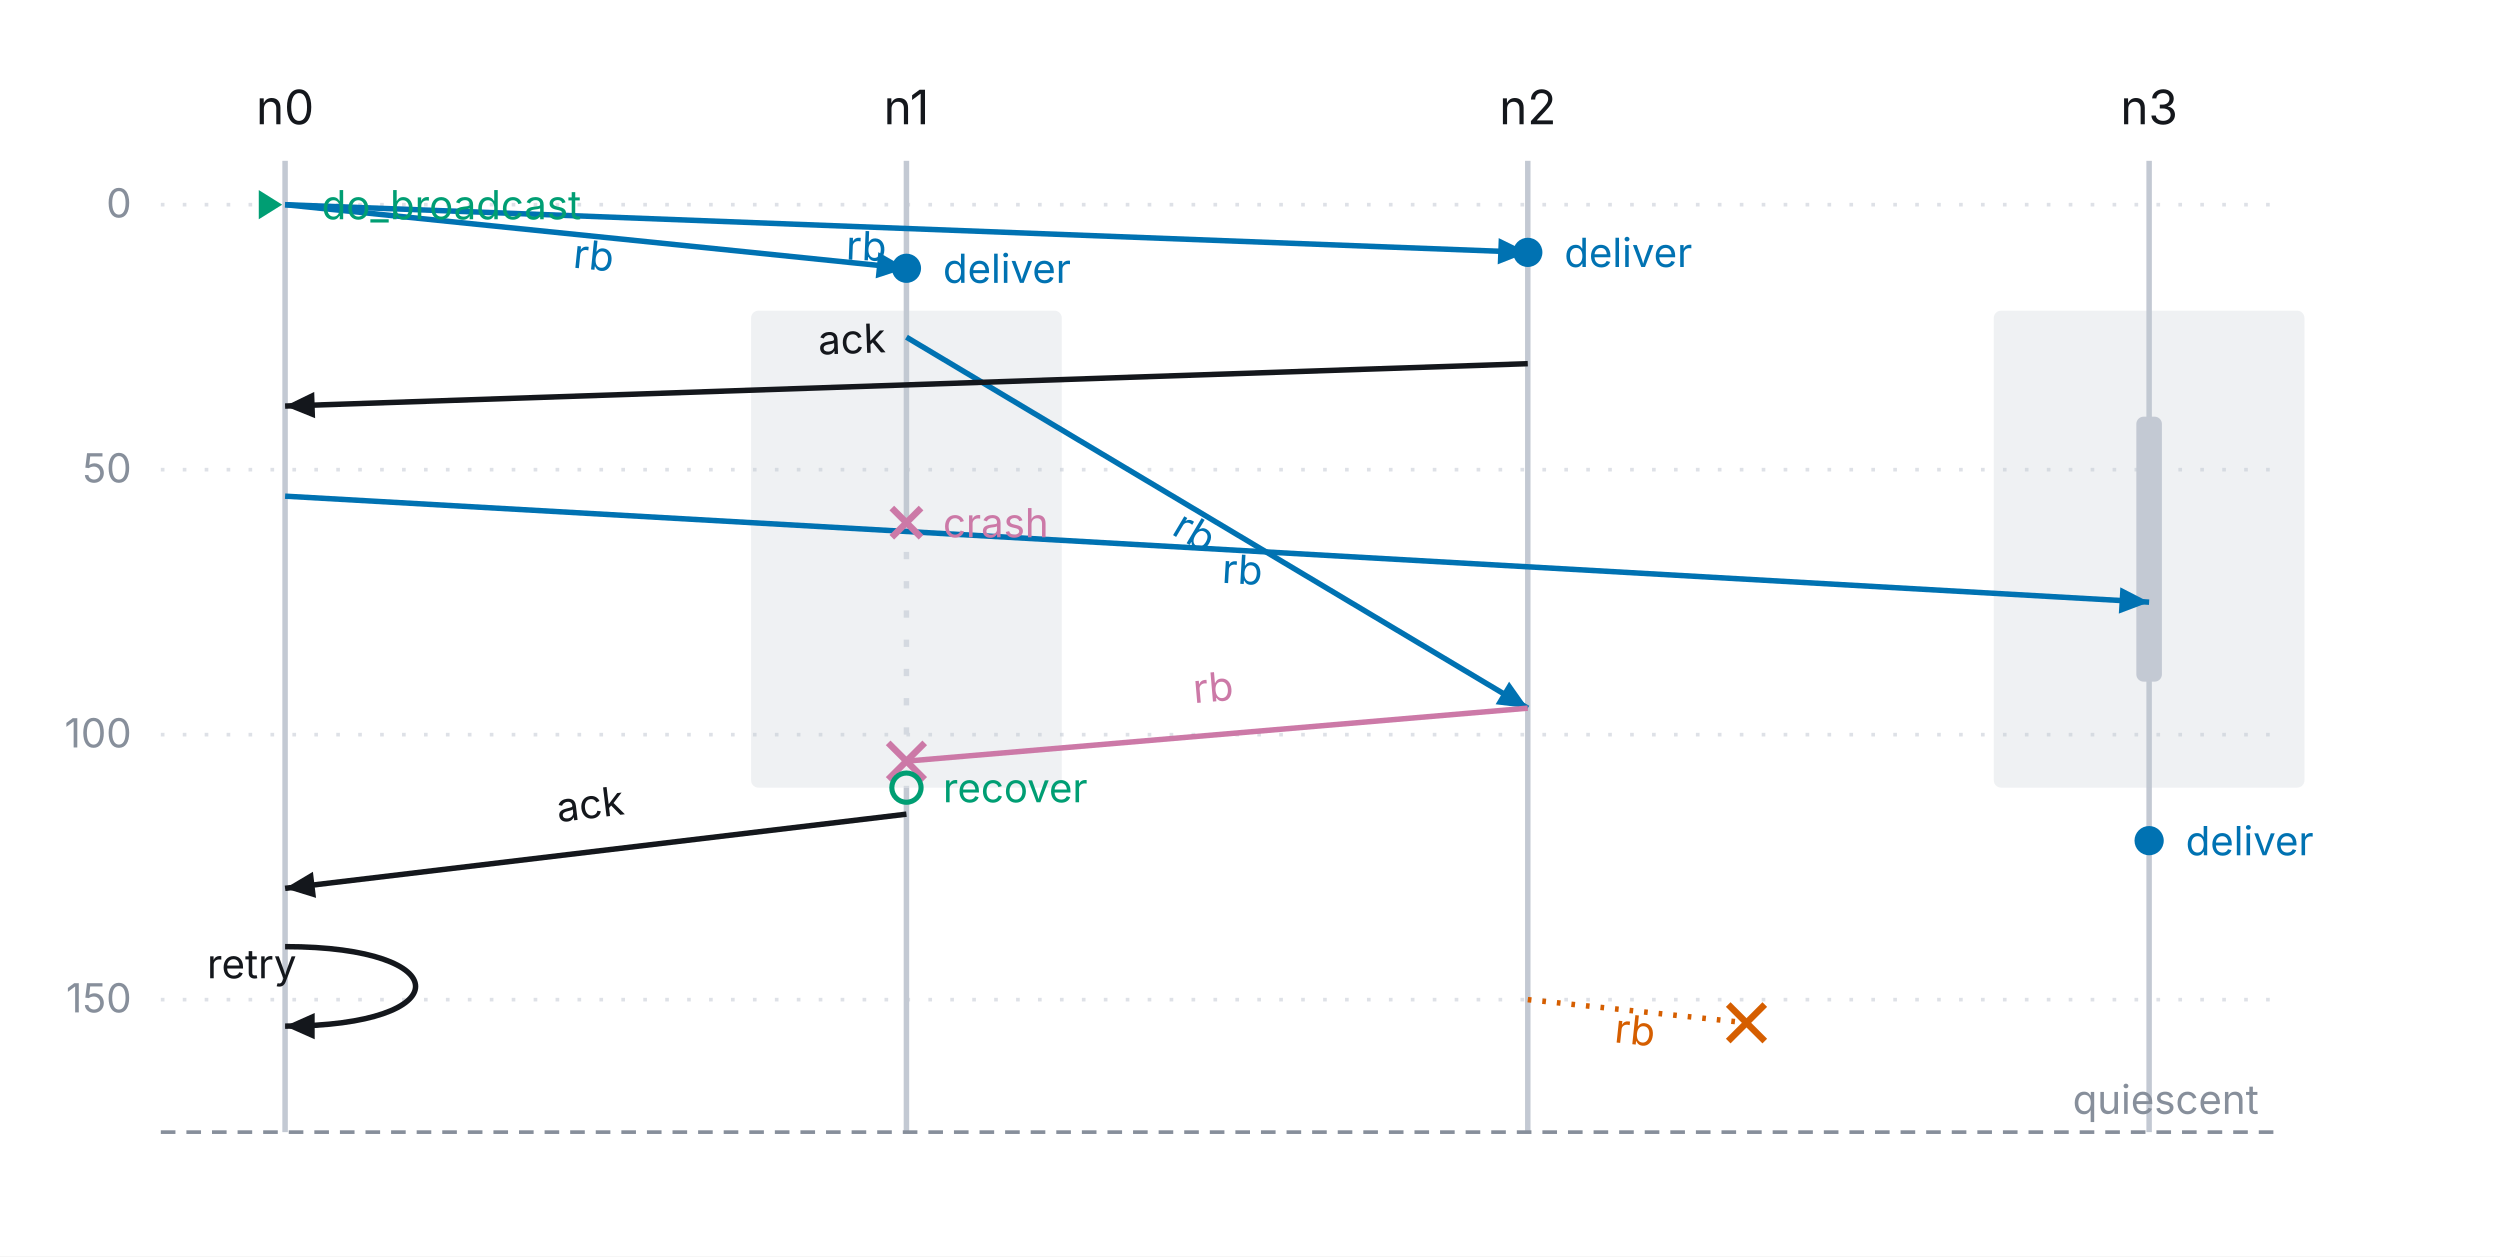
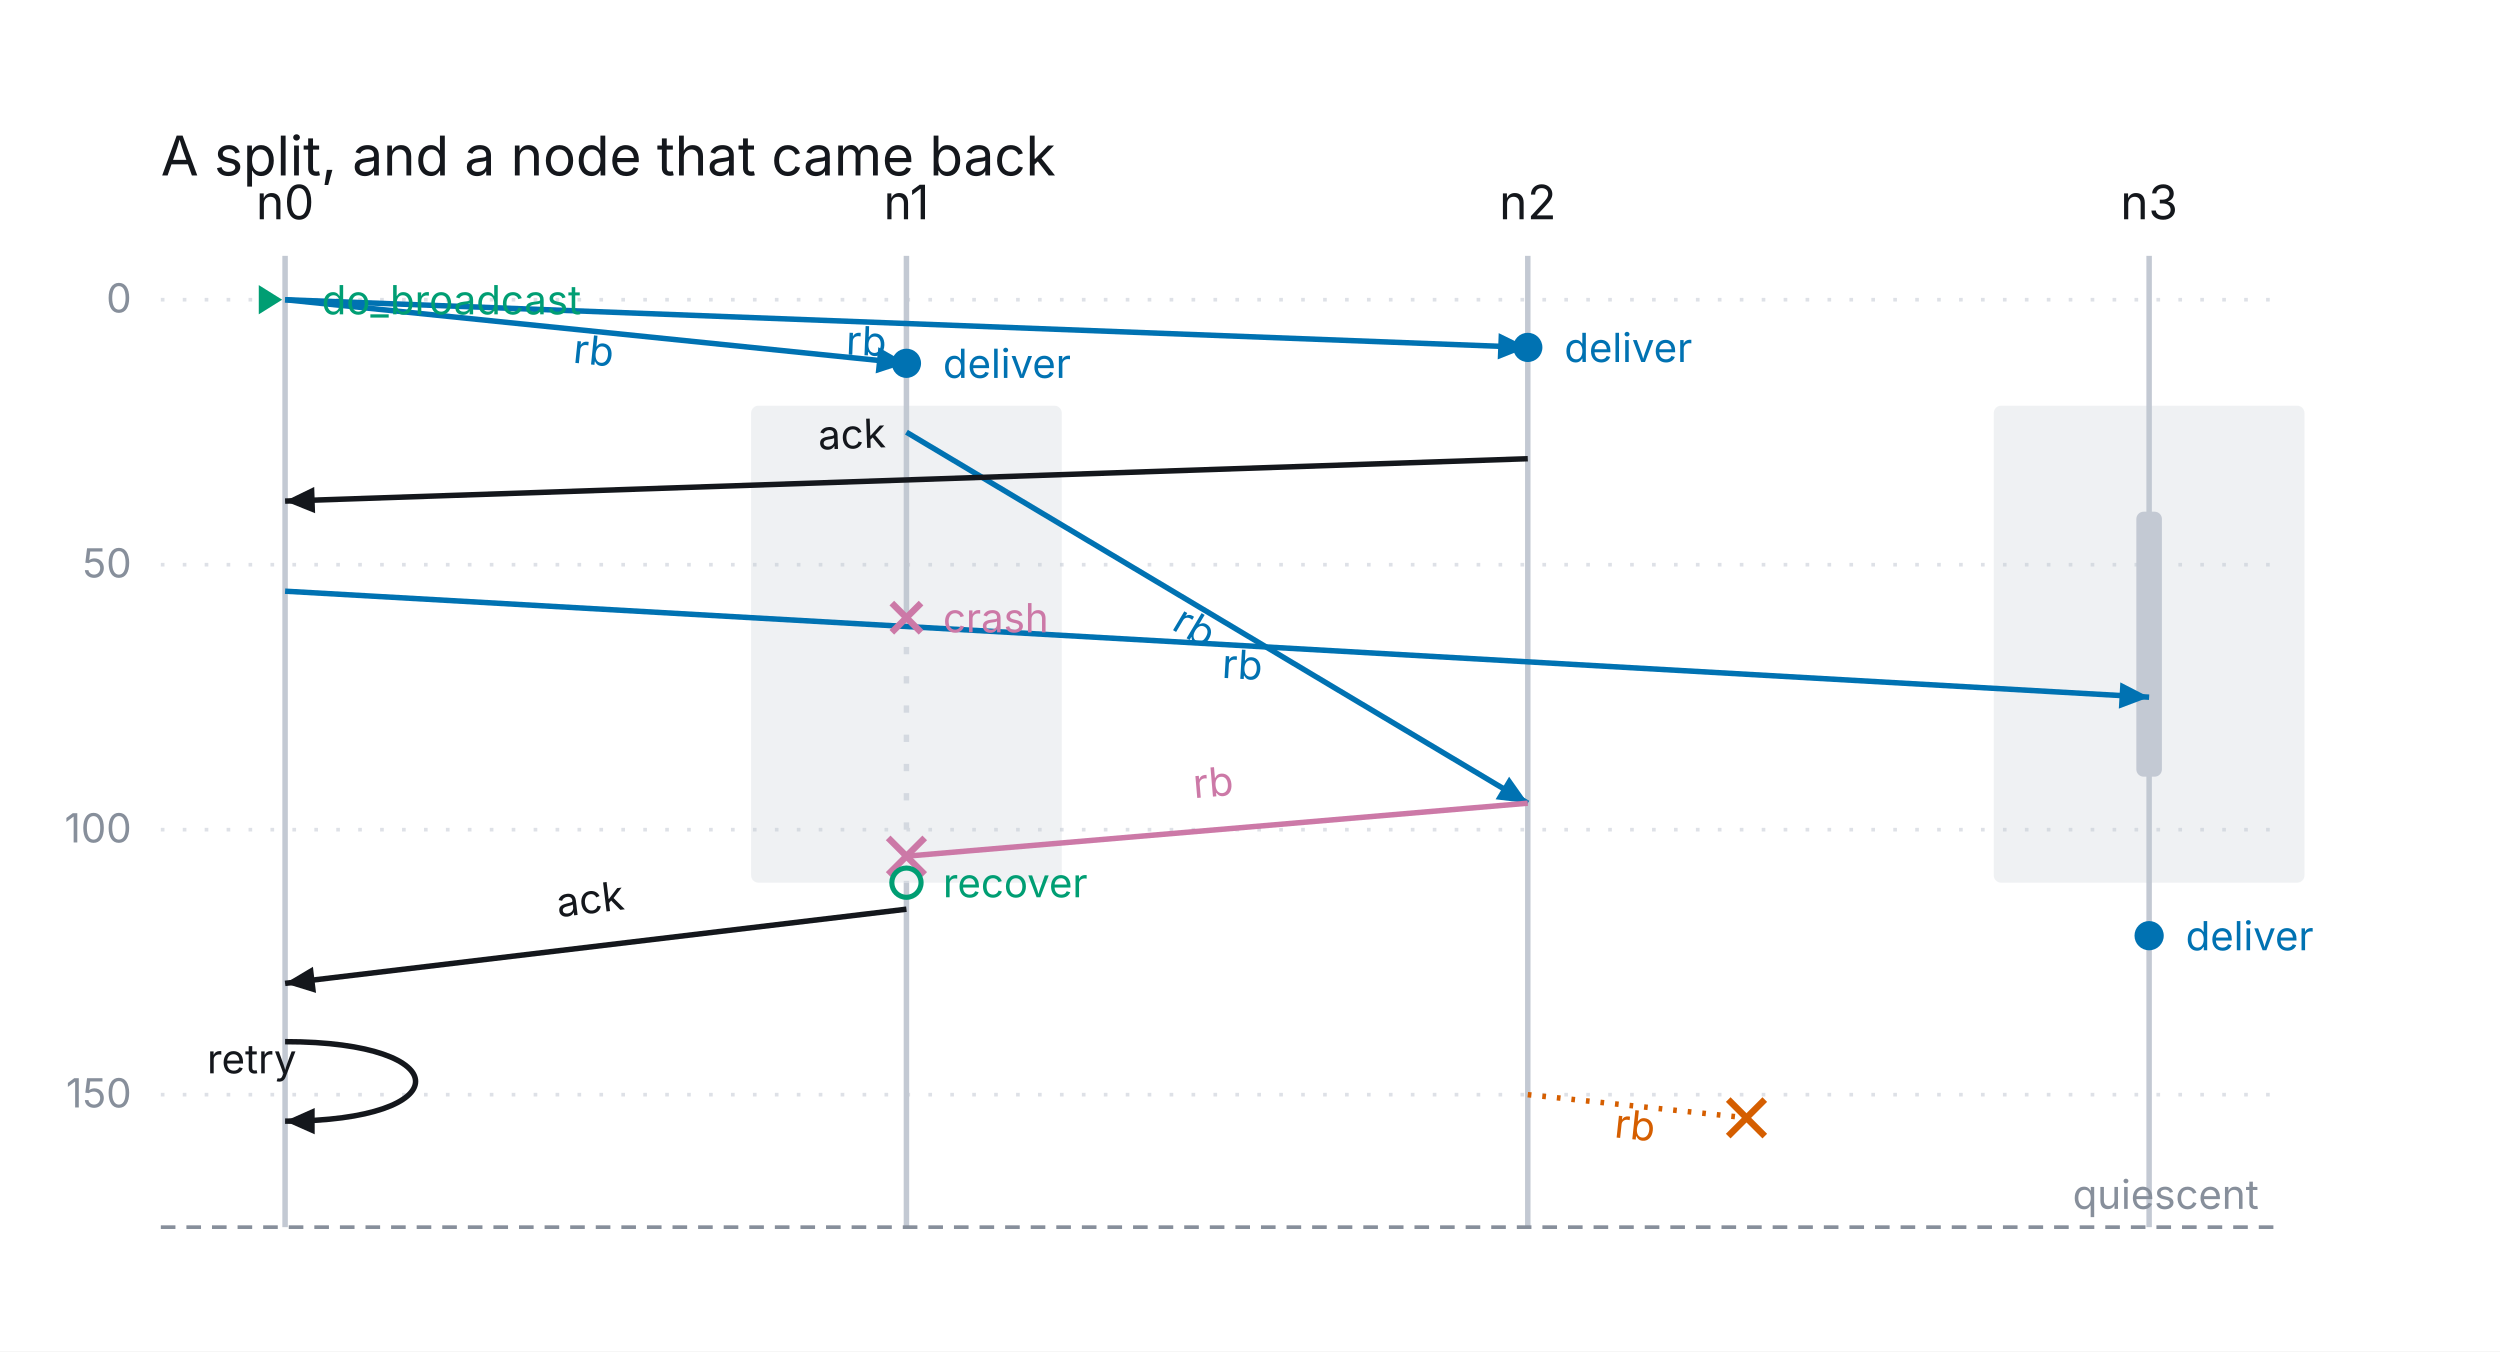
- <svg xmlns="http://www.w3.org/2000/svg" viewBox="0 0 684 343.75" width="684" height="343.75" role="img">
+ <svg xmlns="http://www.w3.org/2000/svg" viewBox="0 0 684 369.75" width="684" height="369.75" role="img">
  <defs>
    <marker id="h0072b2" viewBox="0 0 10 10" refX="9" refY="5" markerWidth="6" markerHeight="6" orient="auto-start-reverse">
      <path d="M 0 1 L 9 5 L 0 9 z" fill="#0072b2" />
    </marker>
    <marker id="h14171c" viewBox="0 0 10 10" refX="9" refY="5" markerWidth="6" markerHeight="6" orient="auto-start-reverse">
      <path d="M 0 1 L 9 5 L 0 9 z" fill="#14171c" />
    </marker>
  </defs>
-   <rect x="0" y="0" width="684" height="343.75" fill="#ffffff" />
-   <text x="36" y="59.5" font-size="11" text-anchor="end" fill="#878f9b" font-family="Inter, ui-sans-serif, system-ui, sans-serif" font-variant-numeric="tabular-nums">0</text>
-   <line x1="44" y1="56" x2="622" y2="56" stroke="#c3c9d3" stroke-width="1" stroke-dasharray="1 5" stroke-opacity="0.55" />
-   <text x="36" y="132" font-size="11" text-anchor="end" fill="#878f9b" font-family="Inter, ui-sans-serif, system-ui, sans-serif" font-variant-numeric="tabular-nums">50</text>
-   <line x1="44" y1="128.5" x2="622" y2="128.5" stroke="#c3c9d3" stroke-width="1" stroke-dasharray="1 5" stroke-opacity="0.55" />
-   <text x="36" y="204.5" font-size="11" text-anchor="end" fill="#878f9b" font-family="Inter, ui-sans-serif, system-ui, sans-serif" font-variant-numeric="tabular-nums">100</text>
-   <line x1="44" y1="201" x2="622" y2="201" stroke="#c3c9d3" stroke-width="1" stroke-dasharray="1 5" stroke-opacity="0.55" />
-   <text x="36" y="277" font-size="11" text-anchor="end" fill="#878f9b" font-family="Inter, ui-sans-serif, system-ui, sans-serif" font-variant-numeric="tabular-nums">150</text>
-   <line x1="44" y1="273.5" x2="622" y2="273.5" stroke="#c3c9d3" stroke-width="1" stroke-dasharray="1 5" stroke-opacity="0.55" />
-   <text x="78" y="34" font-size="13" text-anchor="middle" fill="#14171c" font-family="Inter, ui-sans-serif, system-ui, sans-serif" font-variant-numeric="tabular-nums">n0</text>
-   <line x1="78" y1="44" x2="78" y2="309.75" stroke="#c3c9d3" stroke-width="1.5" />
-   <text x="248" y="34" font-size="13" text-anchor="middle" fill="#14171c" font-family="Inter, ui-sans-serif, system-ui, sans-serif" font-variant-numeric="tabular-nums">n1</text>
-   <line x1="248" y1="44" x2="248" y2="143" stroke="#c3c9d3" stroke-width="1.5" />
-   <line x1="248" y1="143" x2="248" y2="215.5" stroke="#dbdfe6" stroke-width="1.5" stroke-dasharray="2 6" />
-   <line x1="248" y1="215.5" x2="248" y2="309.75" stroke="#c3c9d3" stroke-width="1.5" />
-   <text x="418" y="34" font-size="13" text-anchor="middle" fill="#14171c" font-family="Inter, ui-sans-serif, system-ui, sans-serif" font-variant-numeric="tabular-nums">n2</text>
-   <line x1="418" y1="44" x2="418" y2="309.75" stroke="#c3c9d3" stroke-width="1.5" />
-   <text x="588" y="34" font-size="13" text-anchor="middle" fill="#14171c" font-family="Inter, ui-sans-serif, system-ui, sans-serif" font-variant-numeric="tabular-nums">n3</text>
-   <line x1="588" y1="44" x2="588" y2="309.75" stroke="#c3c9d3" stroke-width="1.5" />
-   <rect x="205.5" y="85" width="85" height="130.5" rx="2" fill="#c3c9d3" fill-opacity="0.25" />
-   <rect x="545.5" y="85" width="85" height="130.5" rx="2" fill="#c3c9d3" fill-opacity="0.25" />
-   <rect x="584.5" y="114" width="7" height="72.5" rx="2" fill="#c3c9d3" />
-   <line x1="78" y1="56" x2="248" y2="73.4" stroke="#0072b2" stroke-width="1.5" marker-end="url(#h0072b2)" />
-   <line x1="78" y1="56" x2="418" y2="69.05" stroke="#0072b2" stroke-width="1.5" marker-end="url(#h0072b2)" />
-   <line x1="248" y1="92.25" x2="418" y2="193.75" stroke="#0072b2" stroke-width="1.5" marker-end="url(#h0072b2)" />
-   <line x1="418" y1="99.5" x2="78" y2="111.1" stroke="#14171c" stroke-width="1.5" marker-end="url(#h14171c)" />
-   <line x1="78" y1="135.75" x2="588" y2="164.75" stroke="#0072b2" stroke-width="1.5" marker-end="url(#h0072b2)" />
-   <line x1="418" y1="193.75" x2="248" y2="208.25" stroke="#cc79a7" stroke-width="1.5" />
-   <line x1="243" y1="203.25" x2="253" y2="213.25" stroke="#cc79a7" stroke-width="1.8" />
-   <line x1="253" y1="203.25" x2="243" y2="213.25" stroke="#cc79a7" stroke-width="1.8" />
-   <line x1="248" y1="222.75" x2="78" y2="243.05" stroke="#14171c" stroke-width="1.5" marker-end="url(#h14171c)" />
-   <path d="M 78 259 C 125.6 259, 125.6 280.75, 78 280.75" fill="none" stroke="#14171c" stroke-width="1.5" marker-end="url(#h14171c)" />
-   <line x1="418" y1="273.5" x2="477.84" y2="279.84" stroke="#d55e00" stroke-width="1.5" stroke-dasharray="1 3" />
-   <line x1="472.84" y1="274.84" x2="482.84" y2="284.84" stroke="#d55e00" stroke-width="1.8" />
-   <line x1="482.84" y1="274.84" x2="472.84" y2="284.84" stroke="#d55e00" stroke-width="1.8" />
-   <polygon points="70.8,52 77.2,56 70.8,60" fill="#009e73" />
-   <circle cx="248" cy="73.4" r="4" fill="#0072b2" />
-   <circle cx="418" cy="69.05" r="4" fill="#0072b2" />
-   <line x1="244" y1="139" x2="252" y2="147" stroke="#cc79a7" stroke-width="1.8" />
-   <line x1="252" y1="139" x2="244" y2="147" stroke="#cc79a7" stroke-width="1.8" />
-   <circle cx="248" cy="215.5" r="4" fill="none" stroke="#009e73" stroke-width="1.4" />
-   <circle cx="588" cy="230" r="4" fill="#0072b2" />
-   <line x1="44" y1="309.75" x2="622" y2="309.75" stroke="#878f9b" stroke-width="1" stroke-dasharray="4 3" />
-   <text x="88" y="60" font-size="11" text-anchor="start" fill="#009e73" font-family="Inter, ui-sans-serif, system-ui, sans-serif">do_broadcast</text>
-   <text x="258" y="77.4" font-size="11" text-anchor="start" fill="#0072b2" font-family="Inter, ui-sans-serif, system-ui, sans-serif">deliver</text>
-   <text x="258" y="147" font-size="11" text-anchor="start" fill="#cc79a7" font-family="Inter, ui-sans-serif, system-ui, sans-serif">crash</text>
-   <text x="258" y="219.5" font-size="11" text-anchor="start" fill="#009e73" font-family="Inter, ui-sans-serif, system-ui, sans-serif">recover</text>
-   <text x="428" y="73.05" font-size="11" text-anchor="start" fill="#0072b2" font-family="Inter, ui-sans-serif, system-ui, sans-serif">deliver</text>
-   <text x="598" y="234" font-size="11" text-anchor="start" fill="#0072b2" font-family="Inter, ui-sans-serif, system-ui, sans-serif">deliver</text>
-   <text x="618" y="304.75" font-size="11" text-anchor="end" fill="#878f9b" font-family="Inter, ui-sans-serif, system-ui, sans-serif">quiescent</text>
-   <text x="162.07" y="73.76" font-size="11" text-anchor="middle" fill="#0072b2" font-family="Inter, ui-sans-serif, system-ui, sans-serif" transform="rotate(5.84 162.07 73.76)">rb</text>
-   <text x="236.89" y="71.21" font-size="11" text-anchor="middle" fill="#0072b2" font-family="Inter, ui-sans-serif, system-ui, sans-serif" transform="rotate(2.2 236.89 71.21)">rb</text>
-   <text x="324.97" y="148.81" font-size="11" text-anchor="middle" fill="#0072b2" font-family="Inter, ui-sans-serif, system-ui, sans-serif" transform="rotate(30.84 324.97 148.81)">rb</text>
-   <text x="233.2" y="96.69" font-size="11" text-anchor="middle" fill="#14171c" font-family="Inter, ui-sans-serif, system-ui, sans-serif" transform="rotate(-1.95 233.2 96.69)">ack</text>
-   <text x="339.71" y="159.75" font-size="11" text-anchor="middle" fill="#0072b2" font-family="Inter, ui-sans-serif, system-ui, sans-serif" transform="rotate(3.25 339.71 159.75)">rb</text>
-   <text x="332.23" y="191.92" font-size="11" text-anchor="middle" fill="#cc79a7" font-family="Inter, ui-sans-serif, system-ui, sans-serif" transform="rotate(-4.88 332.23 191.92)">rb</text>
-   <text x="161.92" y="223.86" font-size="11" text-anchor="middle" fill="#14171c" font-family="Inter, ui-sans-serif, system-ui, sans-serif" transform="rotate(-6.81 161.92 223.86)">ack</text>
-   <text x="68.89" y="267.66" font-size="11" text-anchor="middle" fill="#14171c" font-family="Inter, ui-sans-serif, system-ui, sans-serif">retry</text>
-   <text x="446.96" y="285.73" font-size="11" text-anchor="middle" fill="#d55e00" font-family="Inter, ui-sans-serif, system-ui, sans-serif" transform="rotate(6.04 446.96 285.73)">rb</text>
+   <rect x="0" y="0" width="684" height="369.75" fill="#ffffff" />
+   <text x="44" y="48" font-size="15" text-anchor="start" fill="#14171c" font-family="Inter, ui-sans-serif, system-ui, sans-serif">A split, and a node that came back</text>
+   <text x="36" y="85.5" font-size="11" text-anchor="end" fill="#878f9b" font-family="Inter, ui-sans-serif, system-ui, sans-serif" font-variant-numeric="tabular-nums">0</text>
+   <line x1="44" y1="82" x2="622" y2="82" stroke="#c3c9d3" stroke-width="1" stroke-dasharray="1 5" stroke-opacity="0.55" />
+   <text x="36" y="158" font-size="11" text-anchor="end" fill="#878f9b" font-family="Inter, ui-sans-serif, system-ui, sans-serif" font-variant-numeric="tabular-nums">50</text>
+   <line x1="44" y1="154.5" x2="622" y2="154.5" stroke="#c3c9d3" stroke-width="1" stroke-dasharray="1 5" stroke-opacity="0.55" />
+   <text x="36" y="230.5" font-size="11" text-anchor="end" fill="#878f9b" font-family="Inter, ui-sans-serif, system-ui, sans-serif" font-variant-numeric="tabular-nums">100</text>
+   <line x1="44" y1="227" x2="622" y2="227" stroke="#c3c9d3" stroke-width="1" stroke-dasharray="1 5" stroke-opacity="0.55" />
+   <text x="36" y="303" font-size="11" text-anchor="end" fill="#878f9b" font-family="Inter, ui-sans-serif, system-ui, sans-serif" font-variant-numeric="tabular-nums">150</text>
+   <line x1="44" y1="299.5" x2="622" y2="299.5" stroke="#c3c9d3" stroke-width="1" stroke-dasharray="1 5" stroke-opacity="0.55" />
+   <text x="78" y="60" font-size="13" text-anchor="middle" fill="#14171c" font-family="Inter, ui-sans-serif, system-ui, sans-serif" font-variant-numeric="tabular-nums">n0</text>
+   <line x1="78" y1="70" x2="78" y2="335.75" stroke="#c3c9d3" stroke-width="1.5" />
+   <text x="248" y="60" font-size="13" text-anchor="middle" fill="#14171c" font-family="Inter, ui-sans-serif, system-ui, sans-serif" font-variant-numeric="tabular-nums">n1</text>
+   <line x1="248" y1="70" x2="248" y2="169" stroke="#c3c9d3" stroke-width="1.5" />
+   <line x1="248" y1="169" x2="248" y2="241.5" stroke="#dbdfe6" stroke-width="1.5" stroke-dasharray="2 6" />
+   <line x1="248" y1="241.5" x2="248" y2="335.75" stroke="#c3c9d3" stroke-width="1.5" />
+   <text x="418" y="60" font-size="13" text-anchor="middle" fill="#14171c" font-family="Inter, ui-sans-serif, system-ui, sans-serif" font-variant-numeric="tabular-nums">n2</text>
+   <line x1="418" y1="70" x2="418" y2="335.75" stroke="#c3c9d3" stroke-width="1.5" />
+   <text x="588" y="60" font-size="13" text-anchor="middle" fill="#14171c" font-family="Inter, ui-sans-serif, system-ui, sans-serif" font-variant-numeric="tabular-nums">n3</text>
+   <line x1="588" y1="70" x2="588" y2="335.75" stroke="#c3c9d3" stroke-width="1.5" />
+   <rect x="205.5" y="111" width="85" height="130.5" rx="2" fill="#c3c9d3" fill-opacity="0.25" />
+   <rect x="545.5" y="111" width="85" height="130.5" rx="2" fill="#c3c9d3" fill-opacity="0.25" />
+   <rect x="584.5" y="140" width="7" height="72.5" rx="2" fill="#c3c9d3" />
+   <line x1="78" y1="82" x2="248" y2="99.4" stroke="#0072b2" stroke-width="1.5" marker-end="url(#h0072b2)" />
+   <line x1="78" y1="82" x2="418" y2="95.05" stroke="#0072b2" stroke-width="1.5" marker-end="url(#h0072b2)" />
+   <line x1="248" y1="118.25" x2="418" y2="219.75" stroke="#0072b2" stroke-width="1.5" marker-end="url(#h0072b2)" />
+   <line x1="418" y1="125.5" x2="78" y2="137.1" stroke="#14171c" stroke-width="1.5" marker-end="url(#h14171c)" />
+   <line x1="78" y1="161.75" x2="588" y2="190.75" stroke="#0072b2" stroke-width="1.5" marker-end="url(#h0072b2)" />
+   <line x1="418" y1="219.75" x2="248" y2="234.25" stroke="#cc79a7" stroke-width="1.5" />
+   <line x1="243" y1="229.25" x2="253" y2="239.25" stroke="#cc79a7" stroke-width="1.8" />
+   <line x1="253" y1="229.25" x2="243" y2="239.25" stroke="#cc79a7" stroke-width="1.8" />
+   <line x1="248" y1="248.75" x2="78" y2="269.05" stroke="#14171c" stroke-width="1.5" marker-end="url(#h14171c)" />
+   <path d="M 78 285 C 125.6 285 125.6 306.75 78 306.75" fill="none" stroke="#14171c" stroke-width="1.5" marker-end="url(#h14171c)" />
+   <line x1="418" y1="299.5" x2="477.84" y2="305.84" stroke="#d55e00" stroke-width="1.5" stroke-dasharray="1 3" />
+   <line x1="472.84" y1="300.84" x2="482.84" y2="310.84" stroke="#d55e00" stroke-width="1.8" />
+   <line x1="482.84" y1="300.84" x2="472.84" y2="310.84" stroke="#d55e00" stroke-width="1.8" />
+   <polygon points="70.8,78 77.2,82 70.8,86" fill="#009e73" />
+   <circle cx="248" cy="99.4" r="4" fill="#0072b2" />
+   <circle cx="418" cy="95.05" r="4" fill="#0072b2" />
+   <line x1="244" y1="165" x2="252" y2="173" stroke="#cc79a7" stroke-width="1.8" />
+   <line x1="252" y1="165" x2="244" y2="173" stroke="#cc79a7" stroke-width="1.8" />
+   <circle cx="248" cy="241.5" r="4" fill="none" stroke="#009e73" stroke-width="1.4" />
+   <circle cx="588" cy="256" r="4" fill="#0072b2" />
+   <line x1="44" y1="335.75" x2="622" y2="335.75" stroke="#878f9b" stroke-width="1" stroke-dasharray="4 3" />
+   <text x="88" y="86" font-size="11" text-anchor="start" fill="#009e73" font-family="Inter, ui-sans-serif, system-ui, sans-serif">do_broadcast</text>
+   <text x="258" y="103.4" font-size="11" text-anchor="start" fill="#0072b2" font-family="Inter, ui-sans-serif, system-ui, sans-serif">deliver</text>
+   <text x="258" y="173" font-size="11" text-anchor="start" fill="#cc79a7" font-family="Inter, ui-sans-serif, system-ui, sans-serif">crash</text>
+   <text x="258" y="245.5" font-size="11" text-anchor="start" fill="#009e73" font-family="Inter, ui-sans-serif, system-ui, sans-serif">recover</text>
+   <text x="428" y="99.05" font-size="11" text-anchor="start" fill="#0072b2" font-family="Inter, ui-sans-serif, system-ui, sans-serif">deliver</text>
+   <text x="598" y="260" font-size="11" text-anchor="start" fill="#0072b2" font-family="Inter, ui-sans-serif, system-ui, sans-serif">deliver</text>
+   <text x="618" y="330.75" font-size="11" text-anchor="end" fill="#878f9b" font-family="Inter, ui-sans-serif, system-ui, sans-serif">quiescent</text>
+   <text x="162.07" y="99.76" font-size="11" text-anchor="middle" fill="#0072b2" font-family="Inter, ui-sans-serif, system-ui, sans-serif" transform="rotate(5.84 162.07 99.76)">rb</text>
+   <text x="236.89" y="97.21" font-size="11" text-anchor="middle" fill="#0072b2" font-family="Inter, ui-sans-serif, system-ui, sans-serif" transform="rotate(2.2 236.89 97.21)">rb</text>
+   <text x="324.97" y="174.81" font-size="11" text-anchor="middle" fill="#0072b2" font-family="Inter, ui-sans-serif, system-ui, sans-serif" transform="rotate(30.84 324.97 174.81)">rb</text>
+   <text x="233.2" y="122.69" font-size="11" text-anchor="middle" fill="#14171c" font-family="Inter, ui-sans-serif, system-ui, sans-serif" transform="rotate(-1.95 233.2 122.69)">ack</text>
+   <text x="339.71" y="185.75" font-size="11" text-anchor="middle" fill="#0072b2" font-family="Inter, ui-sans-serif, system-ui, sans-serif" transform="rotate(3.25 339.71 185.75)">rb</text>
+   <text x="332.23" y="217.92" font-size="11" text-anchor="middle" fill="#cc79a7" font-family="Inter, ui-sans-serif, system-ui, sans-serif" transform="rotate(-4.88 332.23 217.92)">rb</text>
+   <text x="161.92" y="249.86" font-size="11" text-anchor="middle" fill="#14171c" font-family="Inter, ui-sans-serif, system-ui, sans-serif" transform="rotate(-6.81 161.92 249.86)">ack</text>
+   <text x="68.89" y="293.66" font-size="11" text-anchor="middle" fill="#14171c" font-family="Inter, ui-sans-serif, system-ui, sans-serif">retry</text>
+   <text x="446.96" y="311.73" font-size="11" text-anchor="middle" fill="#d55e00" font-family="Inter, ui-sans-serif, system-ui, sans-serif" transform="rotate(6.04 446.96 311.73)">rb</text>
</svg>
